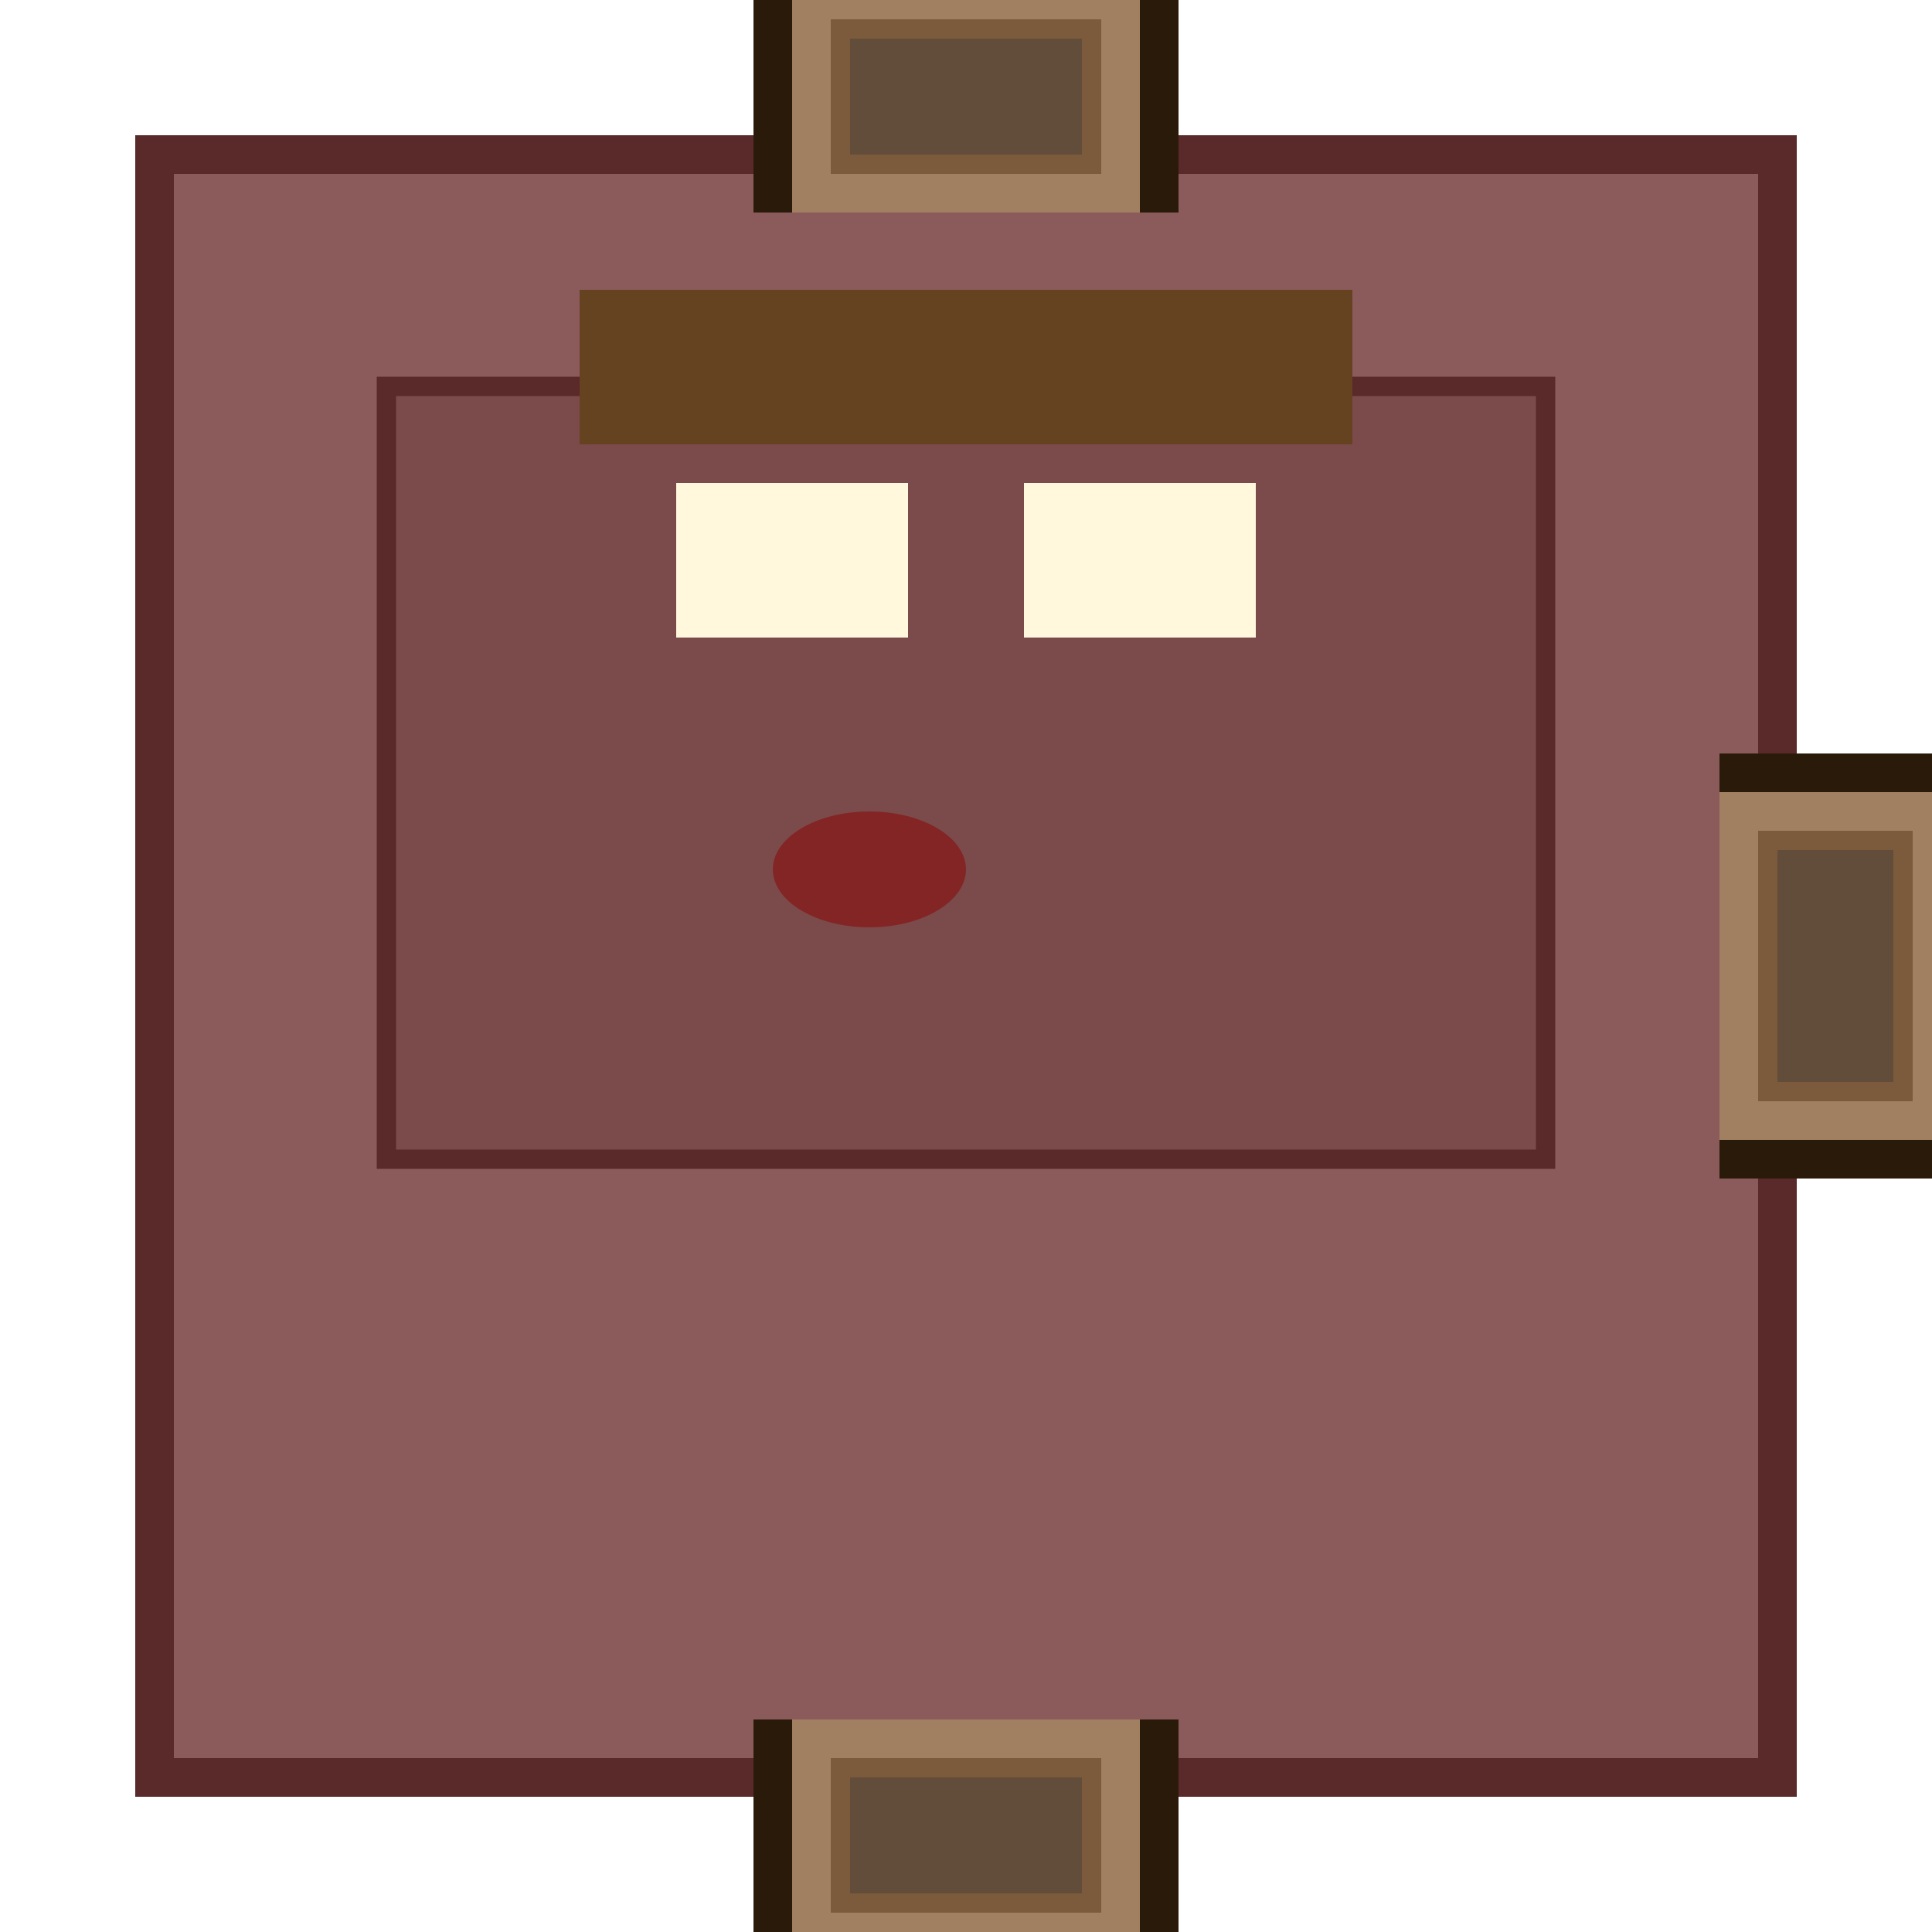
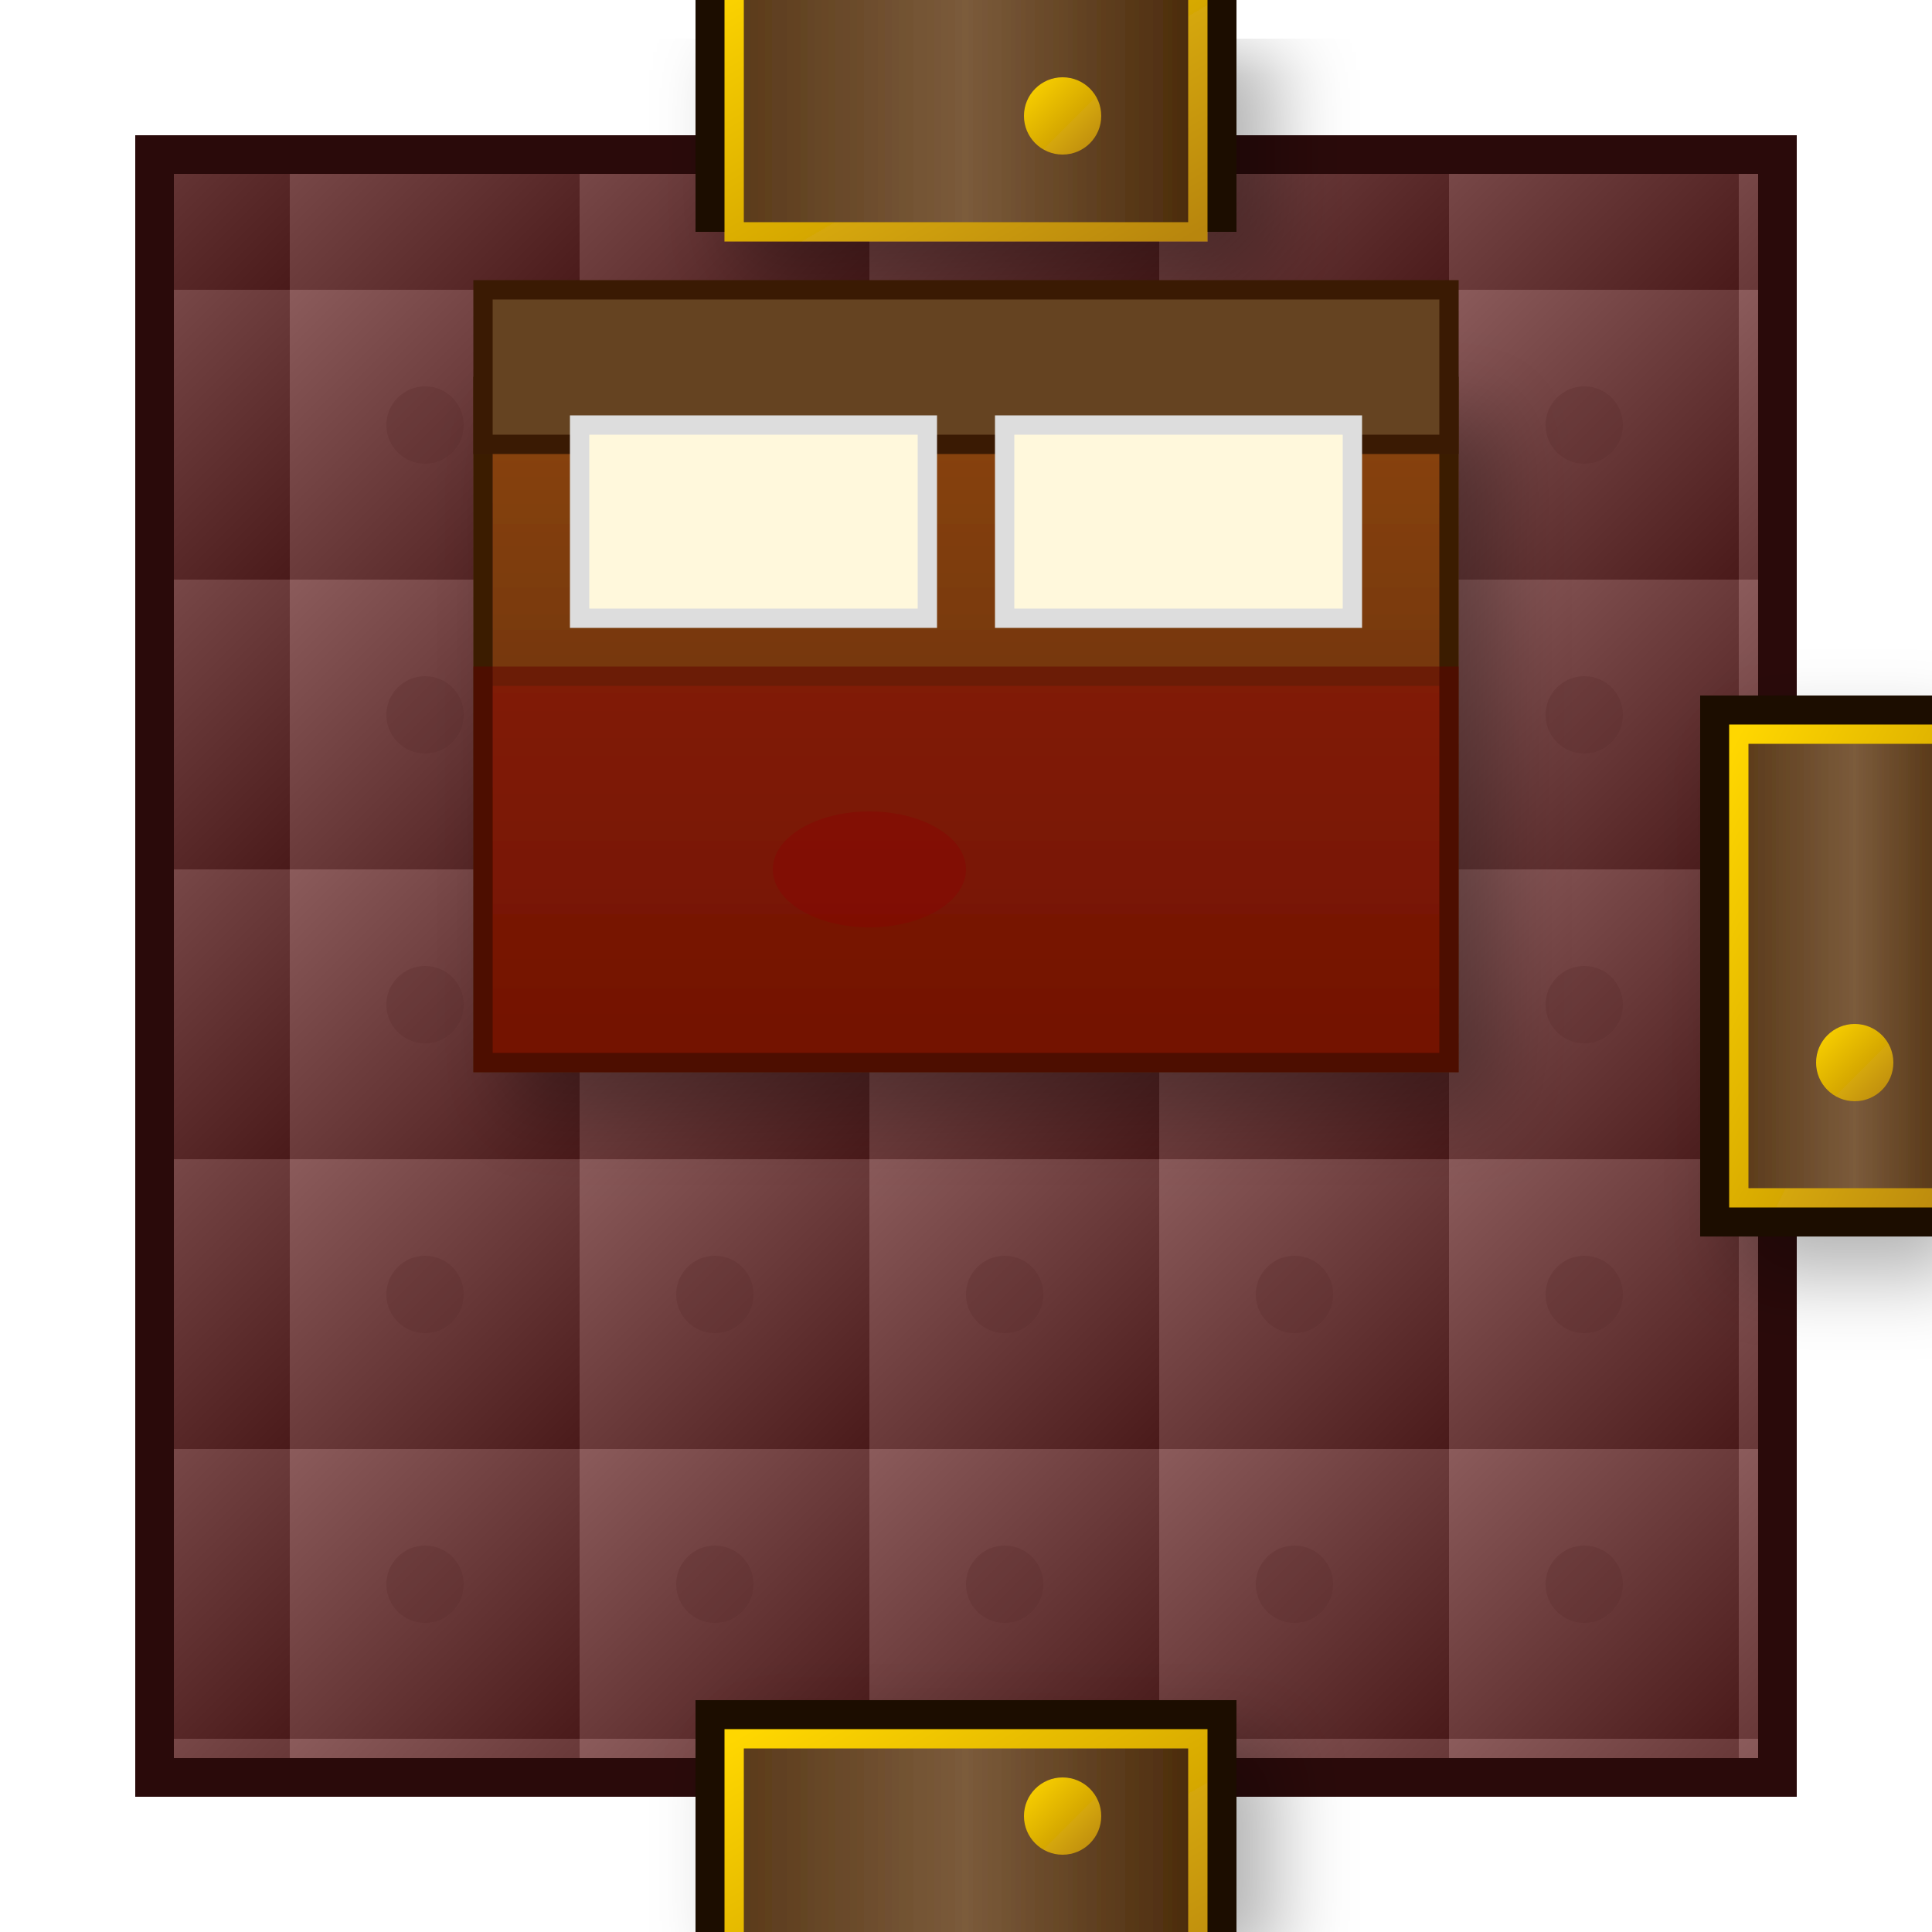
- <svg xmlns="http://www.w3.org/2000/svg" viewBox="0 0 100 100" width="300" height="300">
-   <rect x="8" y="8" width="84" height="84" fill="#8B5B5B" stroke="#5A2A2A" stroke-width="2" />
-   <rect x="40" y="-2" width="20" height="12" fill="#3D2B1A" stroke="#2A1A0A" stroke-width="2" />
-   <rect x="42" y="0" width="16" height="10" fill="#7B5B3B" stroke="#A08060" stroke-width="2" />
-   <rect x="44" y="2" width="12" height="6" fill="#5A4A3A" opacity="0.8" />
-   <rect x="40" y="90" width="20" height="12" fill="#3D2B1A" stroke="#2A1A0A" stroke-width="2" />
-   <rect x="42" y="90" width="16" height="10" fill="#7B5B3B" stroke="#A08060" stroke-width="2" />
-   <rect x="44" y="92" width="12" height="6" fill="#5A4A3A" opacity="0.8" />
-   <rect x="90" y="40" width="12" height="20" fill="#3D2B1A" stroke="#2A1A0A" stroke-width="2" />
-   <rect x="90" y="42" width="10" height="16" fill="#7B5B3B" stroke="#A08060" stroke-width="2" />
-   <rect x="92" y="44" width="6" height="12" fill="#5A4A3A" opacity="0.8" />
-   <rect x="20" y="20" width="60" height="40" fill="#7B4B4B" stroke="#5A2A2A" />
-   <rect x="30" y="15" width="40" height="8" fill="#654321" />
-   <rect x="35" y="25" width="12" height="8" fill="#FFF8DC" />
-   <rect x="53" y="25" width="12" height="8" fill="#FFF8DC" />
-   <ellipse cx="45" cy="45" rx="5" ry="3" fill="#8B0000" opacity="0.5" />
+ <svg xmlns="http://www.w3.org/2000/svg" viewBox="0 0 100 100" width="400" height="400">
+   <defs>
+     <linearGradient id="floorGrad" x1="0%" y1="0%" x2="100%" y2="100%">
+       <stop offset="0%" style="stop-color:#8B5B5B" />
+       <stop offset="100%" style="stop-color:#4A1A1A" />
+     </linearGradient>
+     <pattern id="carpetPattern" x="0" y="0" width="15" height="15" patternUnits="userSpaceOnUse">
+       <rect width="15" height="15" fill="url(#floorGrad)" />
+       <circle cx="7" cy="7" r="2" fill="#5A2A2A" opacity="0.3" />
+     </pattern>
+     <linearGradient id="doorWood" x1="0%" y1="0%" x2="100%" y2="0%">
+       <stop offset="0%" style="stop-color:#5A3A1A" />
+       <stop offset="50%" style="stop-color:#7B5B3B" />
+       <stop offset="100%" style="stop-color:#4A2A0A" />
+     </linearGradient>
+     <linearGradient id="goldTrim" x1="0%" y1="0%" x2="100%" y2="100%">
+       <stop offset="0%" style="stop-color:#FFD700" />
+       <stop offset="100%" style="stop-color:#B8860B" />
+     </linearGradient>
+     <linearGradient id="bedGrad" x1="0%" y1="0%" x2="0%" y2="100%">
+       <stop offset="0%" style="stop-color:#8B4513" />
+       <stop offset="100%" style="stop-color:#5A2503" />
+     </linearGradient>
+     <filter id="softShadow" x="-50%" y="-50%" width="200%" height="200%">
+       <feGaussianBlur in="SourceAlpha" stdDeviation="2" />
+       <feOffset dx="2" dy="2" />
+       <feComponentTransfer>
+         <feFuncA type="linear" slope="0.3" />
+       </feComponentTransfer>
+       <feMerge>
+         <feMergeNode />
+         <feMergeNode in="SourceGraphic" />
+       </feMerge>
+     </filter>
+   </defs>
+   <rect x="8" y="8" width="84" height="84" fill="url(#carpetPattern)" stroke="#2A0A0A" stroke-width="2" />
+   <g filter="url(#softShadow)">
+     <rect x="36" y="-4" width="28" height="16" fill="#1A0A00" />
+     <rect x="38" y="-2" width="24" height="14" fill="url(#doorWood)" />
+     <rect x="38" y="-2" width="24" height="14" fill="none" stroke="url(#goldTrim)" stroke-width="1" />
+     <circle cx="55" cy="6" r="2" fill="url(#goldTrim)" />
+   </g>
+   <g filter="url(#softShadow)">
+     <rect x="36" y="88" width="28" height="16" fill="#1A0A00" />
+     <rect x="38" y="90" width="24" height="14" fill="url(#doorWood)" />
+     <rect x="38" y="90" width="24" height="14" fill="none" stroke="url(#goldTrim)" stroke-width="1" />
+     <circle cx="55" cy="94" r="2" fill="url(#goldTrim)" />
+   </g>
+   <g filter="url(#softShadow)">
+     <rect x="88" y="36" width="16" height="28" fill="#1A0A00" />
+     <rect x="90" y="38" width="12" height="24" fill="url(#doorWood)" />
+     <rect x="90" y="38" width="12" height="24" fill="none" stroke="url(#goldTrim)" stroke-width="1" />
+     <circle cx="96" cy="55" r="2" fill="url(#goldTrim)" />
+   </g>
+   <rect x="25" y="20" width="50" height="35" fill="url(#bedGrad)" stroke="#3A1A03" filter="url(#softShadow)" />
+   <rect x="25" y="15" width="50" height="8" fill="#654321" stroke="#3A1A03" />
+   <rect x="30" y="22" width="18" height="10" fill="#FFF8DC" stroke="#DDD" />
+   <rect x="52" y="22" width="18" height="10" fill="#FFF8DC" stroke="#DDD" />
+   <rect x="25" y="35" width="50" height="20" fill="#8B0000" opacity="0.5" stroke="#600000" />
+   <ellipse cx="45" cy="45" rx="5" ry="3" fill="#8B0000" opacity="0.4" />
</svg>
